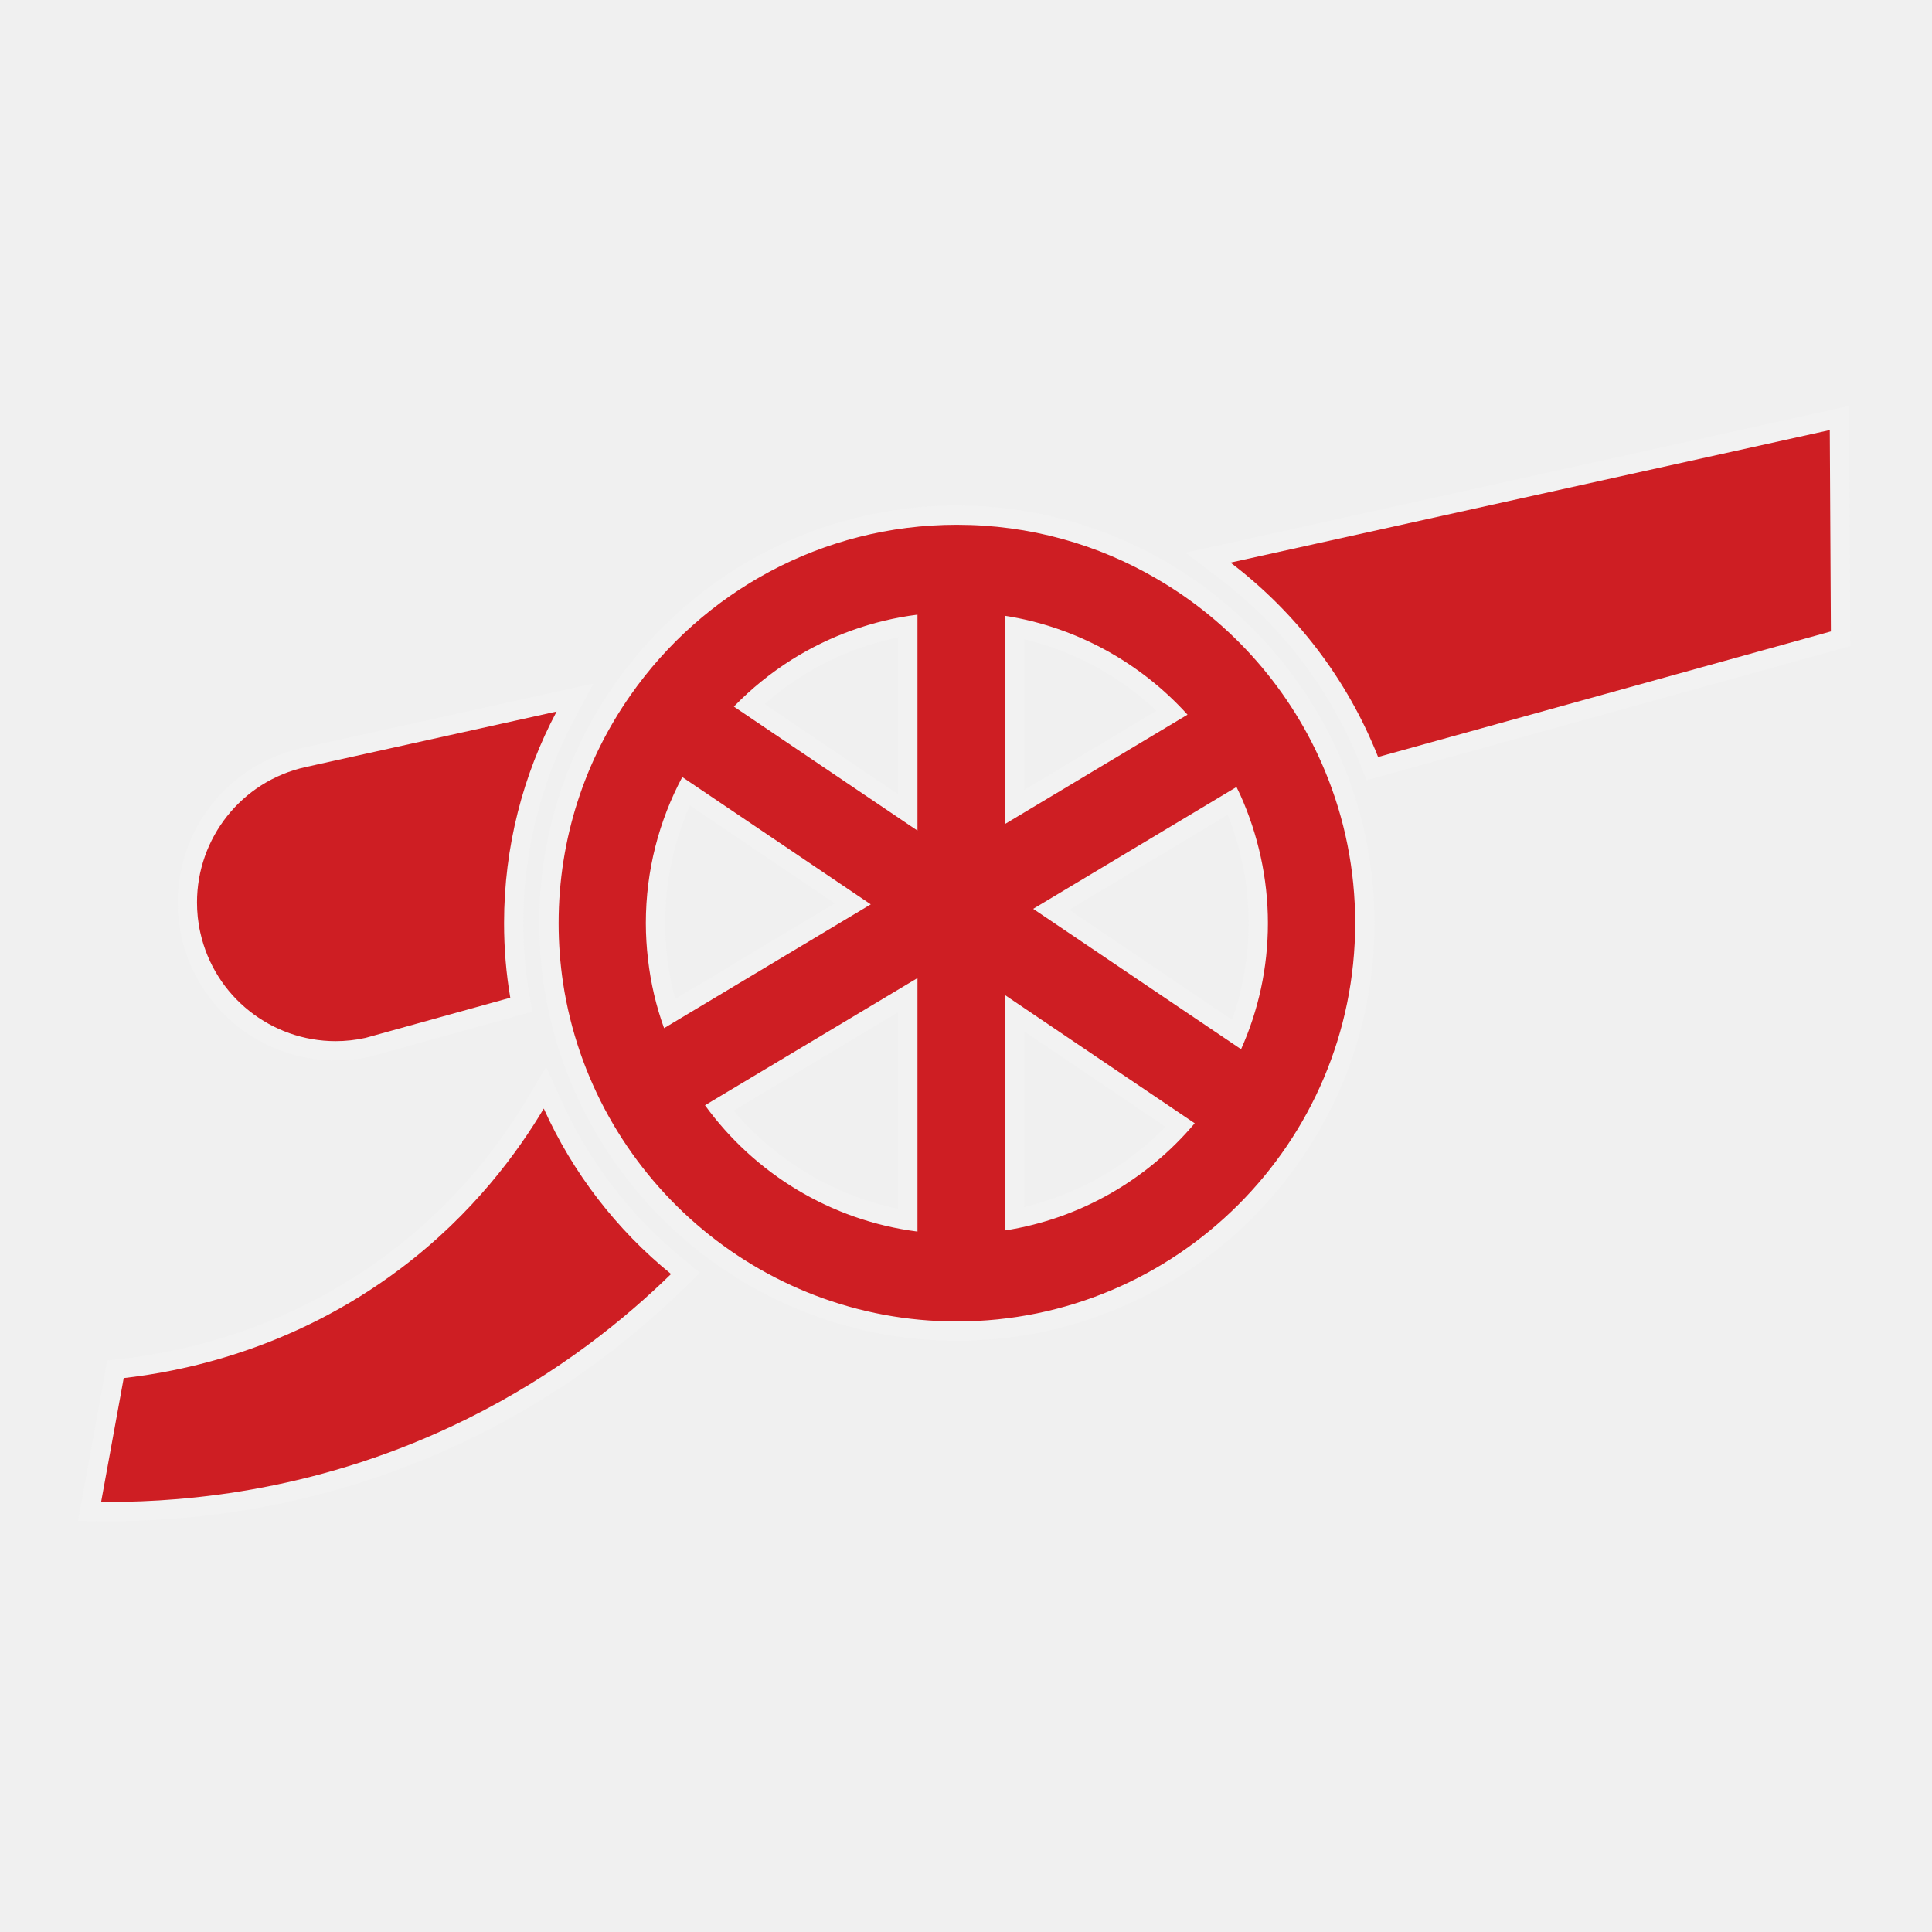
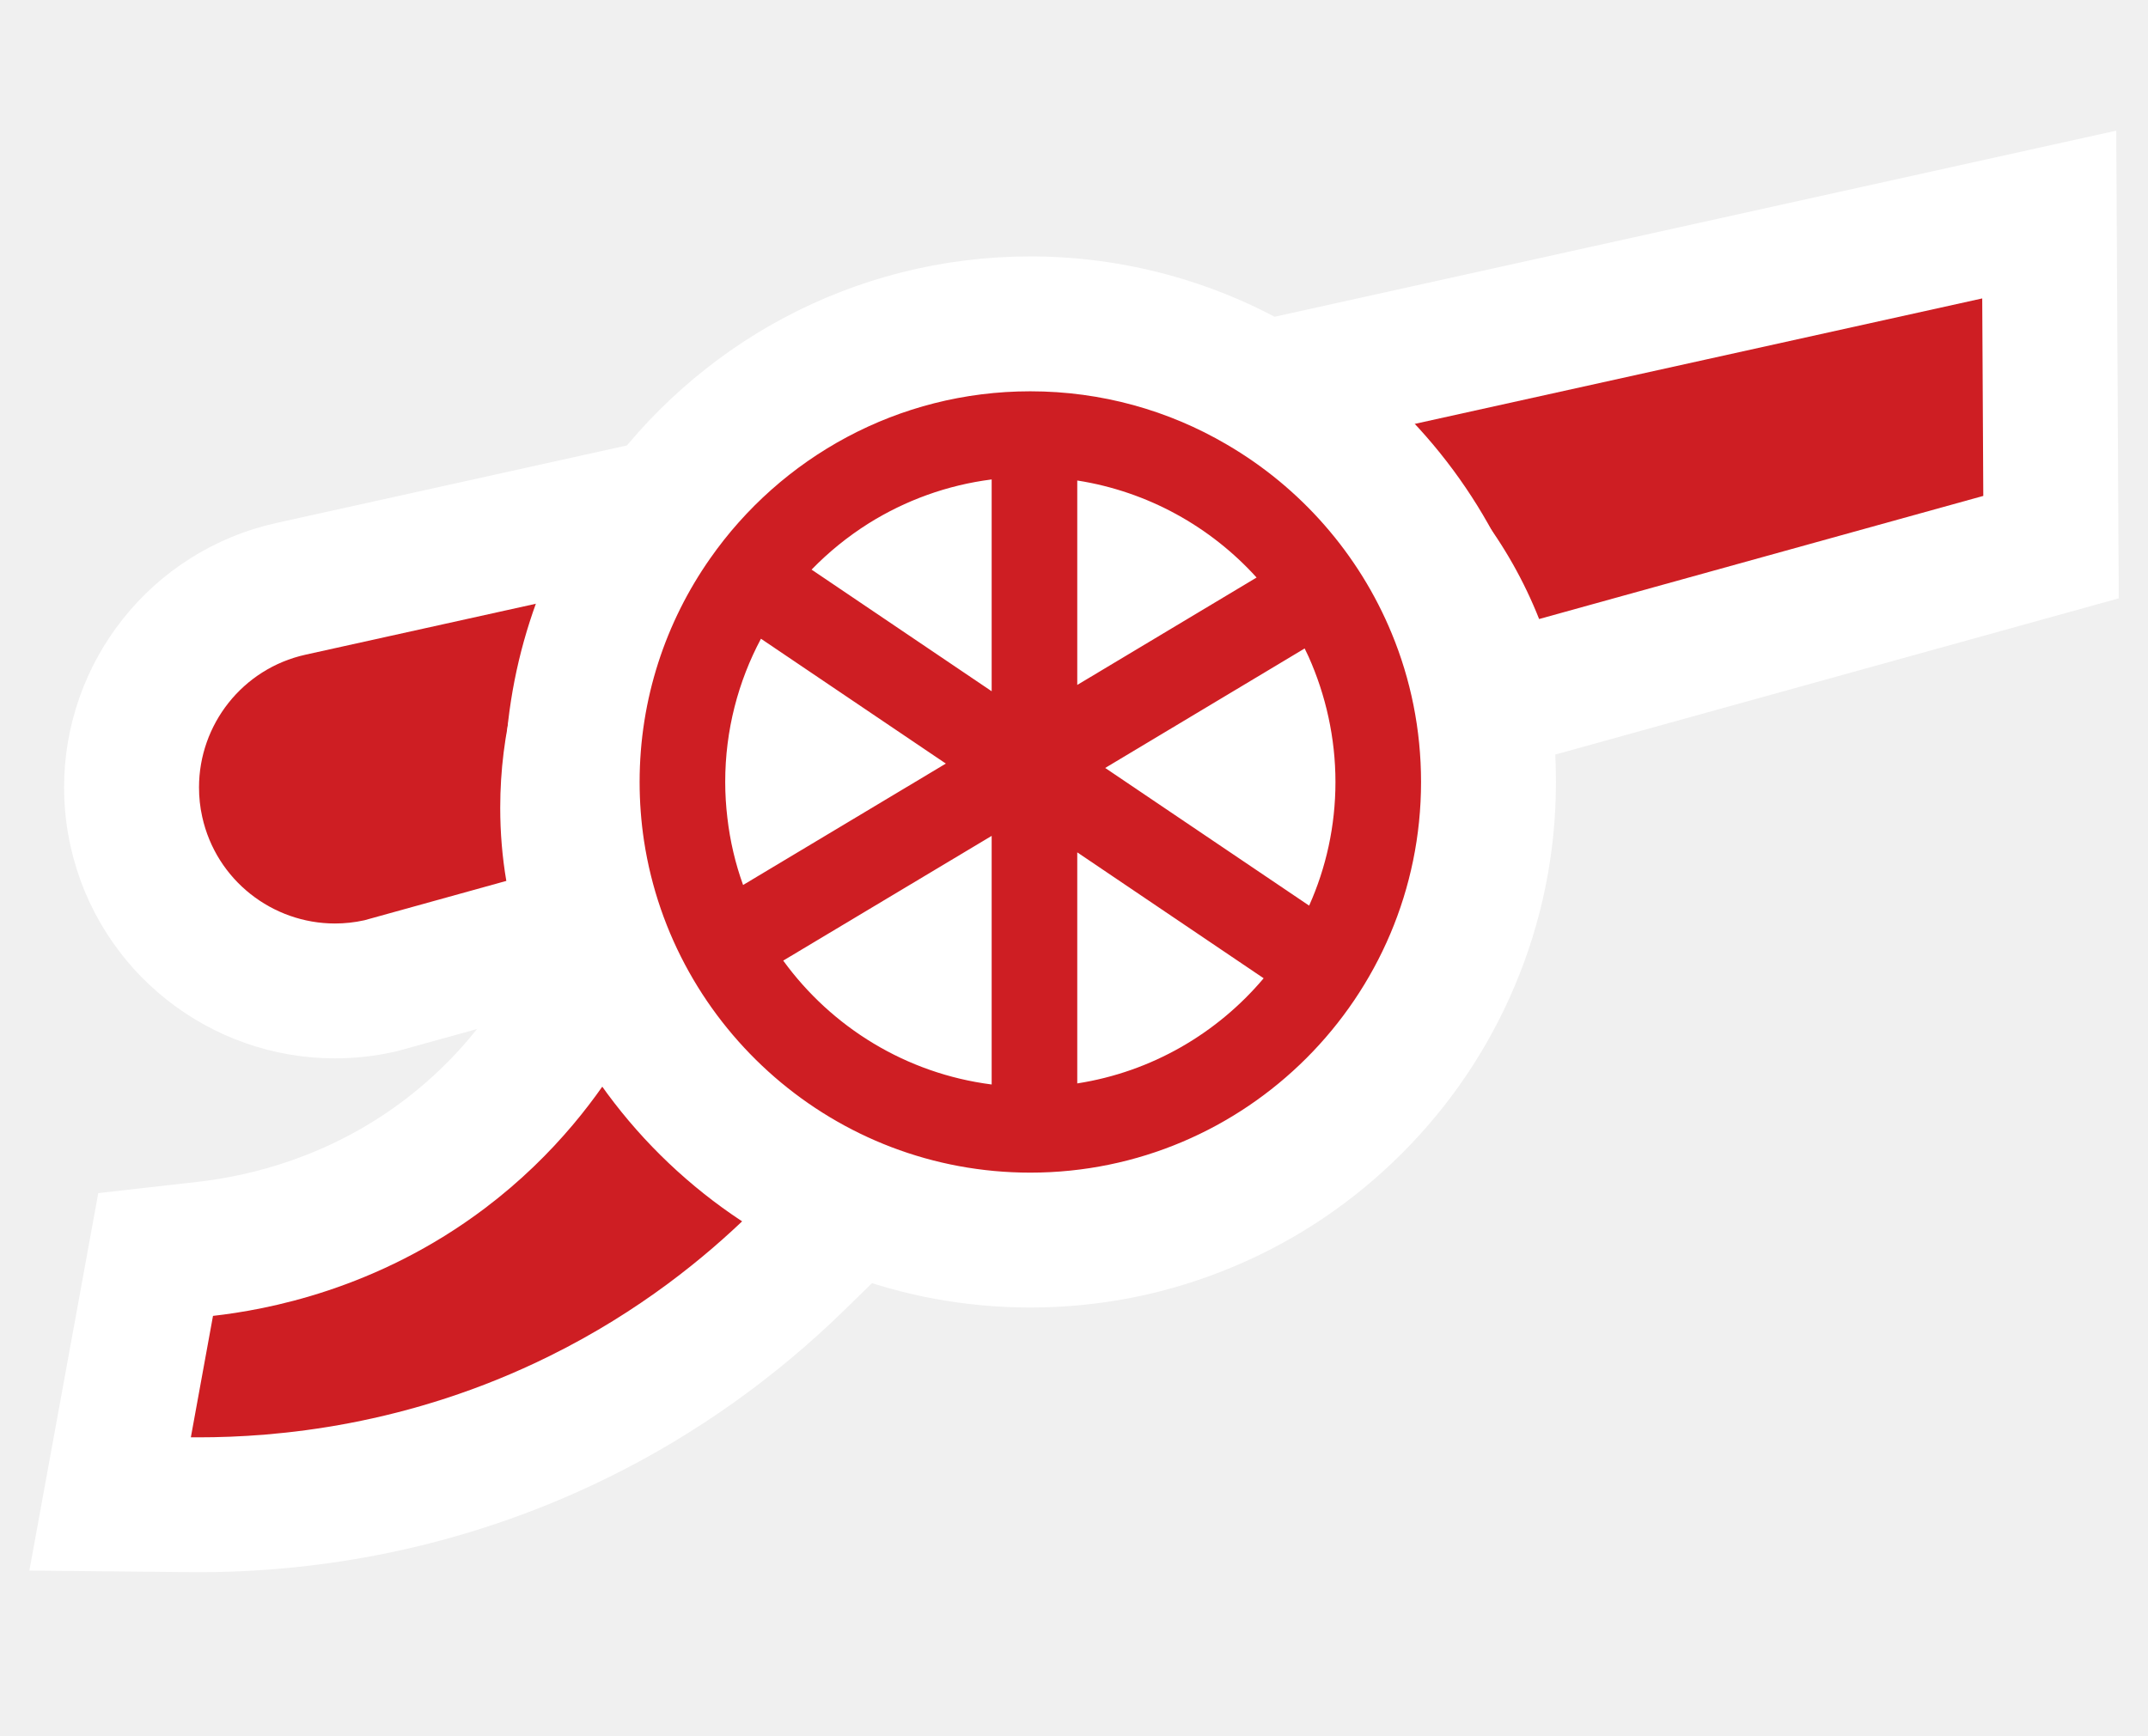
- <svg xmlns="http://www.w3.org/2000/svg" id="Calque_1" data-name="Calque 1" viewBox="0 0 1000 1000">
+ <svg xmlns="http://www.w3.org/2000/svg" id="Calque_1" data-name="Calque 1" viewBox="0 0 1855.77 1500">
  <defs>
    <style>
      .cls-1 {
-         fill: #f2f2f2;
+         fill: #fff;
      }

      .cls-2 {
        fill: #ce1e23;
      }
    </style>
  </defs>
  <g>
-     <path class="cls-2" d="M173.69,543.89c-17.2,0-34.15-5.92-47.7-16.68-13.76-10.91-23.42-26.38-27.21-43.54-1.2-5.31-1.81-10.93-1.81-16.66,0-17.21,5.92-34.15,16.67-47.7,10.9-13.74,26.34-23.39,43.49-27.19l140.5-31.08-5.09,9.57c-17.42,32.75-26.63,69.81-26.63,107.18,0,12.81,1.06,25.52,3.15,37.78l.76,4.45-79.4,22.02-.13.03c-5.46,1.2-11.04,1.81-16.58,1.81h0Z" />
-     <path class="cls-1" d="M288.11,368.27c-17.39,32.69-27.21,70.01-27.21,109.53,0,13.15,1.07,26.03,3.22,38.62l-74.92,20.78c-5.2,1.15-10.39,1.7-15.51,1.7-32.93,0-62.65-22.82-70.03-56.29-1.19-5.25-1.69-10.44-1.69-15.58,0-32.97,22.81-62.61,56.23-70.01l129.91-28.74M307.13,353.83l-21.17,4.68-129.91,28.74c-18.26,4.04-34.72,14.33-46.32,28.96-11.44,14.43-17.75,32.47-17.75,50.81,0,6.1.65,12.07,1.93,17.76,4.03,18.27,14.32,34.73,28.98,46.35,14.44,11.45,32.48,17.76,50.81,17.76,5.91,0,11.85-.65,17.66-1.93l.26-.06.26-.07,74.92-20.78,8.7-2.41-1.52-8.9c-2.04-11.97-3.08-24.4-3.08-36.94,0-36.56,9-72.81,26.04-104.83l10.18-19.14h0Z" />
+     <path class="cls-2" d="M289.37,856.34c-39.42,0-78.22-13.55-109.23-38.15-31.5-24.98-53.62-60.35-62.31-99.62-2.76-12.3-4.17-25.15-4.17-38.19,0-39.44,13.54-78.23,38.13-109.24,24.97-31.48,60.35-53.61,99.63-62.3l336.11-74.35-59.35,111.57c-24.68,46.4-37.73,98.95-37.73,151.97,0,18.17,1.49,36.15,4.44,53.44l8.85,51.89-174.9,48.5-1.52.34c-12.47,2.75-25.23,4.14-37.93,4.14h-.01Z" />
+     <path class="cls-1" d="M476.73,518.69c-28.47,53.52-44.56,114.63-44.56,179.34,0,21.54,1.76,42.62,5.27,63.23l-122.67,34.02c-8.51,1.88-17.01,2.78-25.39,2.78-53.93,0-102.58-37.36-114.67-92.17-1.94-8.6-2.77-17.1-2.77-25.51,0-53.99,37.35-102.52,92.07-114.63l212.71-47.05M698.34,350.29l-246.78,54.59-212.71,47.05c-26.64,5.89-51.76,16.25-74.7,30.78-22.15,14.04-41.67,31.6-58.01,52.2-16.16,20.38-28.75,43.14-37.41,67.64-8.86,25.07-13.35,51.25-13.35,77.81,0,17.29,1.87,34.39,5.56,50.84,5.89,26.59,16.23,51.68,30.75,74.59,14.05,22.17,31.62,41.7,52.24,58.05,20.38,16.16,43.14,28.75,67.65,37.41,25.08,8.86,51.25,13.36,77.81,13.36,16.91,0,33.89-1.85,50.48-5.51l3.05-.67,3.01-.83,122.67-34.02,101.45-28.13-17.69-103.78c-2.4-14.06-3.61-28.74-3.61-43.64,0-43.51,10.69-86.59,30.9-124.6l118.7-223.14h0Z" />
  </g>
  <g>
-     <path class="cls-2" d="M708.65,393.65c-15.39-38.94-41.24-72.99-74.76-98.46l-8.59-6.53,326.77-72.26.62,114.24-242.38,67.21-1.65-4.18Z" />
-     <path class="cls-1" d="M947.09,222.61l.57,104.22-234.36,64.98c-15.86-40.14-42.51-74.86-76.39-100.61l310.18-68.6M957.02,210.17l-12.09,2.67-310.18,68.6-21.08,4.66,17.19,13.06c32.79,24.92,58.08,58.23,73.14,96.32l3.31,8.36,8.67-2.4,234.36-64.98,7.37-2.04-.04-7.65-.57-104.22-.07-12.38h0Z" />
+     <path class="cls-2" d="M1275.53,556.38c-21.84-55.25-58.54-103.58-106.14-139.76l-100.18-76.13,701.22-155.07,1.56,287.39-477.19,132.32-19.26-48.74Z" />
+     <path class="cls-1" d="M1712.55,257.9l.92,170.65-383.74,106.4c-25.98-65.73-69.61-122.58-125.08-164.74l507.89-112.32M1828.32,112.93l-140.94,31.17-507.89,112.32-245.71,54.34,200.35,152.27c39.12,29.73,69.28,69.42,87.2,114.78l38.53,97.49,101.01-28.01,383.74-106.4,85.9-23.82-.48-89.13-.92-170.65-.78-144.35h0Z" />
  </g>
  <g>
-     <path class="cls-2" d="M56.56,782.39c-1.46,0-2.88,0-4.26-.02l-5.93-.06,13.42-73.57,3.69-.42c35.99-4.08,89.67-17.08,141.01-55.82,29.21-22.05,53.66-49.4,72.68-81.28l4.91-8.24,3.94,8.75c14.58,32.39,36.88,61.37,64.48,83.82l4.35,3.54-4.01,3.92c-31.75,30.99-67.7,56.51-106.85,75.88-57.42,28.46-122.23,43.5-187.42,43.5h0Z" />
-     <path class="cls-1" d="M281.45,573.78c15.07,33.48,37.77,62.78,65.89,85.65-23.37,22.81-58.1,51.49-105.58,74.98-74.93,37.14-144.48,42.98-185.21,42.98-1.44,0-2.84,0-4.21-.02,3.9-21.34,7.79-42.74,11.69-64.08,27.89-3.16,86.38-13.72,143.46-56.8,37.77-28.51,60.86-60.75,73.96-82.71M282.69,552.18l-9.83,16.48c-18.68,31.33-42.7,58.19-71.4,79.85-50.43,38.06-103.19,50.83-138.56,54.84l-7.38.84-1.33,7.3c-1.94,10.64-3.88,21.29-5.82,31.94-1.95,10.72-3.91,21.44-5.86,32.14l-2.13,11.68,11.87.12c1.4.01,2.84.02,4.31.02,65.96,0,131.54-15.22,189.65-44.03,39.61-19.59,75.99-45.43,108.12-76.78l8.03-7.84-8.7-7.08c-27-21.96-48.81-50.31-63.08-81.99l-7.88-17.5h0Z" />
+     <path class="cls-2" d="M171.8,1300.38s0,0,0,0c-2.55,0-5.05-.01-7.47-.04l-69.18-.68,12.42-68.06c3.21-17.57,15.96-87.55,19.13-104.92l7.77-42.57,43-4.87c52.73-5.98,131.33-24.99,206.36-81.61,42.63-32.18,78.35-72.14,106.16-118.76l57.28-96.05,45.91,101.97c20.69,45.96,52.34,87.09,91.51,118.95l50.73,41.26-46.8,45.67c-55.76,54.41-118.92,99.25-187.74,133.29-100.86,49.99-214.68,76.42-329.09,76.42Z" />
+     <path class="cls-1" d="M540.03,908.71c24.68,54.82,61.85,102.8,107.88,140.24-38.27,37.35-95.13,84.31-172.87,122.77-122.68,60.81-236.57,70.38-303.26,70.38-2.36,0-4.66-.01-6.89-.03,6.38-34.94,12.76-69.98,19.13-104.92,45.67-5.18,141.44-22.46,234.9-93,61.84-46.68,99.66-99.47,121.1-135.43M554.48,656.91l-114.56,192.09c-23.93,40.12-54.62,74.48-91.22,102.1-64.51,48.68-132.3,65.05-177.8,70.21l-86,9.75-15.54,85.14c-3.21,17.57-6.41,35.15-9.62,52.74-3.17,17.4-6.34,34.8-9.52,52.18l-24.84,136.11,138.35,1.37c2.66.03,5.36.04,8.05.04,51.14,0,102.47-4.87,152.57-14.47,70.5-13.51,138.58-36.39,202.36-67.99h0c74.3-36.75,142.46-85.14,202.6-143.82l93.6-91.34-101.46-82.52c-32.17-26.16-58.16-59.94-75.14-97.67l-91.83-203.94h0Z" />
  </g>
  <g>
-     <path class="cls-2" d="M495.26,688.99c-50.74,0-99.81-18.34-138.19-51.65-37.99-32.97-63.05-78.33-70.57-127.72-1.57-10.43-2.37-21.13-2.37-31.8,0-43.47,13.18-85.24,38.11-120.81,39.56-56.59,104.25-90.37,173.02-90.37,37.38,0,74.06,9.92,106.07,28.69,39.97,23.23,71.67,59.54,89.27,102.23,10.51,25.42,15.84,52.43,15.84,80.27,0,116.45-94.74,211.18-211.18,211.18ZM372.23,573.52c24.12,30.9,59.2,51.79,97.64,58.16v-116.6l-97.64,58.44ZM525.04,630.95c33.01-6.42,63.13-23.46,85.86-48.57l-85.86-58.01v106.59ZM640.16,535.53c7.38-18.34,11.12-37.73,11.12-57.73,0-21.88-4.51-43.18-13.41-63.34l-10.24,6.14-83.54,50.05,96.07,64.87ZM355.04,409.51c-10.45,21.37-15.74,44.32-15.74,68.29,0,5.97.37,12.12,1.09,18.27,1.12,9.73,3.16,19.33,6.09,28.62l94.92-56.85-86.36-58.33ZM469.88,420.51v-96.6c-20.36,3.33-39.6,10.61-57.27,21.67-8.95,5.65-17.31,12.16-24.9,19.41l82.18,55.52ZM525.04,417.77l81.73-48.96c-22.16-22.64-50.8-38.11-81.73-44.16v93.11Z" />
-     <path class="cls-1" d="M495.26,271.62c37.71,0,73.11,10.16,103.54,28,38.96,22.64,69.84,57.76,87.17,99.82,9.99,24.16,15.47,50.64,15.47,78.36,0,113.71-92.48,206.18-206.18,206.18-103.09,0-188.74-76.1-203.81-175.13-1.52-10.11-2.31-20.49-2.31-31.05,0-43.87,13.78-84.52,37.2-117.94,37.26-53.3,99.08-88.24,168.92-88.24M474.88,429.93v-111.79c-23.6,2.99-45.62,11.12-64.93,23.2-11.01,6.94-21.12,15.13-30.09,24.39l95.02,64.19M520.04,426.59l94.62-56.68c-24.22-26.76-57.36-45.39-94.62-51.21v107.89M343.72,532.17l106.99-64.08-3.61-2.43-93.95-63.46c-12.02,22.58-18.86,48.27-18.86,75.6,0,6.38.4,12.65,1.13,18.86,1.41,12.31,4.23,24.22,8.3,35.51M642.38,543.07c8.92-19.93,13.89-42,13.89-65.27s-5.14-45.96-14.23-66.22c-.68-1.41-1.36-2.82-2.03-4.23l-14.96,8.98-90.27,54.09,107.61,72.66M474.88,637.46v-131.21l-109.98,65.83c25.52,35.17,64.87,59.62,109.98,65.38M520.04,636.9c39.24-6.1,73.85-26.42,98.35-55.5l-98.35-66.45v121.95M495.26,261.62c-35.31,0-70.37,8.75-101.39,25.31-30.01,16.02-56.2,39.26-75.73,67.2-25.52,36.4-39.01,79.17-39.01,123.67,0,10.92.82,21.87,2.43,32.54,7.7,50.58,33.35,97.01,72.23,130.76,39.29,34.1,89.53,52.88,141.47,52.88,119.2,0,216.18-96.98,216.18-216.18,0-28.5-5.46-56.15-16.23-82.18-18-43.69-50.46-80.86-91.39-104.64-32.75-19.2-70.3-29.36-108.57-29.36h0ZM395.75,364.4c6.09-5.35,12.62-10.24,19.54-14.6,15.39-9.63,32.03-16.3,49.59-19.88v81.18l-69.13-46.7h0ZM530.04,408.95v-78.09c25.59,6.1,49.33,18.9,68.6,37l-68.6,41.09h0ZM349.46,517.08c-1.89-7.06-3.27-14.27-4.1-21.56-.71-5.99-1.06-11.94-1.06-17.72,0-21.26,4.3-41.68,12.8-60.87l74.99,50.66-82.62,49.49h0ZM553.39,470.91l76.8-46.01,5.29-3.18c7.16,17.95,10.79,36.79,10.79,56.08,0,17.25-2.87,34.04-8.56,50.05l-84.32-56.94h0ZM379.75,574.85l85.13-50.95v101.77c-33.08-6.85-63.23-24.84-85.13-50.81h0ZM530.04,624.76v-90.98l73.2,49.46c-20.06,20.55-45.45,34.95-73.2,41.53h0Z" />
+     <path class="cls-2" d="M890.12,1071.64c-95.14,0-187.16-34.39-259.11-96.84-71.17-61.77-118.13-146.8-132.23-239.43-2.96-19.61-4.45-39.65-4.45-59.62,0-81.52,24.72-159.86,71.48-226.57,35.71-51.07,83.64-93.6,138.57-122.93,56.84-30.35,121.07-46.39,185.75-46.39,70.07,0,138.85,18.6,198.93,53.8,74.89,43.55,134.27,111.58,167.23,191.57,19.71,47.67,29.72,98.33,29.72,150.52,0,218.29-177.59,395.89-395.88,395.89ZM770.16,842.09c8.97,6.48,18.44,12.22,28.31,17.18v-34.12l-28.31,16.94ZM988.98,855.67c2.52-1.39,5-2.83,7.46-4.33l-7.46-5.04v9.37ZM1095.13,688.05c.24-4.08.36-8.18.36-12.3,0-9.2-.61-18.33-1.82-27.35l-30.35,18.18,31.8,21.48ZM687.48,642.59c-1.52,9.37-2.38,18.9-2.59,28.56l23.79-14.25-21.19-14.32Z" />
+     <path class="cls-1" d="M890.12,338.15c61.75,0,119.71,16.64,169.54,45.85,63.79,37.07,114.36,94.57,142.73,163.44,16.36,39.57,25.33,82.92,25.33,128.31,0,186.18-151.42,337.61-337.6,337.61-168.81,0-309.04-124.61-333.73-286.76-2.5-16.55-3.79-33.56-3.79-50.84,0-71.83,22.56-138.39,60.92-193.12,61.01-87.27,162.24-144.49,276.6-144.49M856.75,597.36v-183.04c-38.64,4.9-74.69,18.21-106.31,37.99-18.03,11.37-34.57,24.78-49.27,39.94l155.58,105.11M930.7,591.9l154.94-92.81c-39.66-43.82-93.92-74.32-154.94-83.85v176.66M642,764.78l175.18-104.92-5.92-3.98-153.83-103.91c-19.69,36.98-30.88,79.04-30.88,123.78,0,10.45.65,20.71,1.85,30.88,2.31,20.15,6.93,39.66,13.59,58.15M1131.03,782.62c14.61-32.63,22.74-68.78,22.74-106.87s-8.41-75.25-23.29-108.44c-1.11-2.31-2.22-4.62-3.33-6.93l-24.5,14.7-147.82,88.56,176.2,118.98M856.75,937.18v-214.84l-180.08,107.79c41.79,57.59,106.22,97.62,180.08,107.05M930.7,936.26c64.25-9.98,120.92-43.26,161.04-90.87l-161.04-108.81v199.68M890.12,221.59c-37.7,0-75.22,4.67-111.54,13.88-35.28,8.95-69.48,22.2-101.66,39.37-62.99,33.63-117.94,82.39-158.93,141-26.13,37.29-46.41,78.09-60.29,121.26-14.38,44.72-21.67,91.37-21.67,138.64,0,22.87,1.71,45.83,5.09,68.23v.08s.02.08.02.08c16.18,106.29,70.04,203.84,151.65,274.67,40.4,35.06,86.12,62.47,135.88,81.45,51.59,19.68,105.91,29.66,161.43,29.66,61.21,0,120.68-12.05,176.76-35.8,54.06-22.9,102.6-55.64,144.28-97.32,41.68-41.68,74.42-90.22,97.32-144.28,23.76-56.08,35.8-115.55,35.8-176.76s-11.49-117.98-34.15-172.79c-18.96-45.98-45.23-88.35-78.1-125.92-32.64-37.31-70.85-68.83-113.57-93.69-68.99-40.41-147.94-61.77-228.34-61.77h0Z" />
  </g>
</svg>
